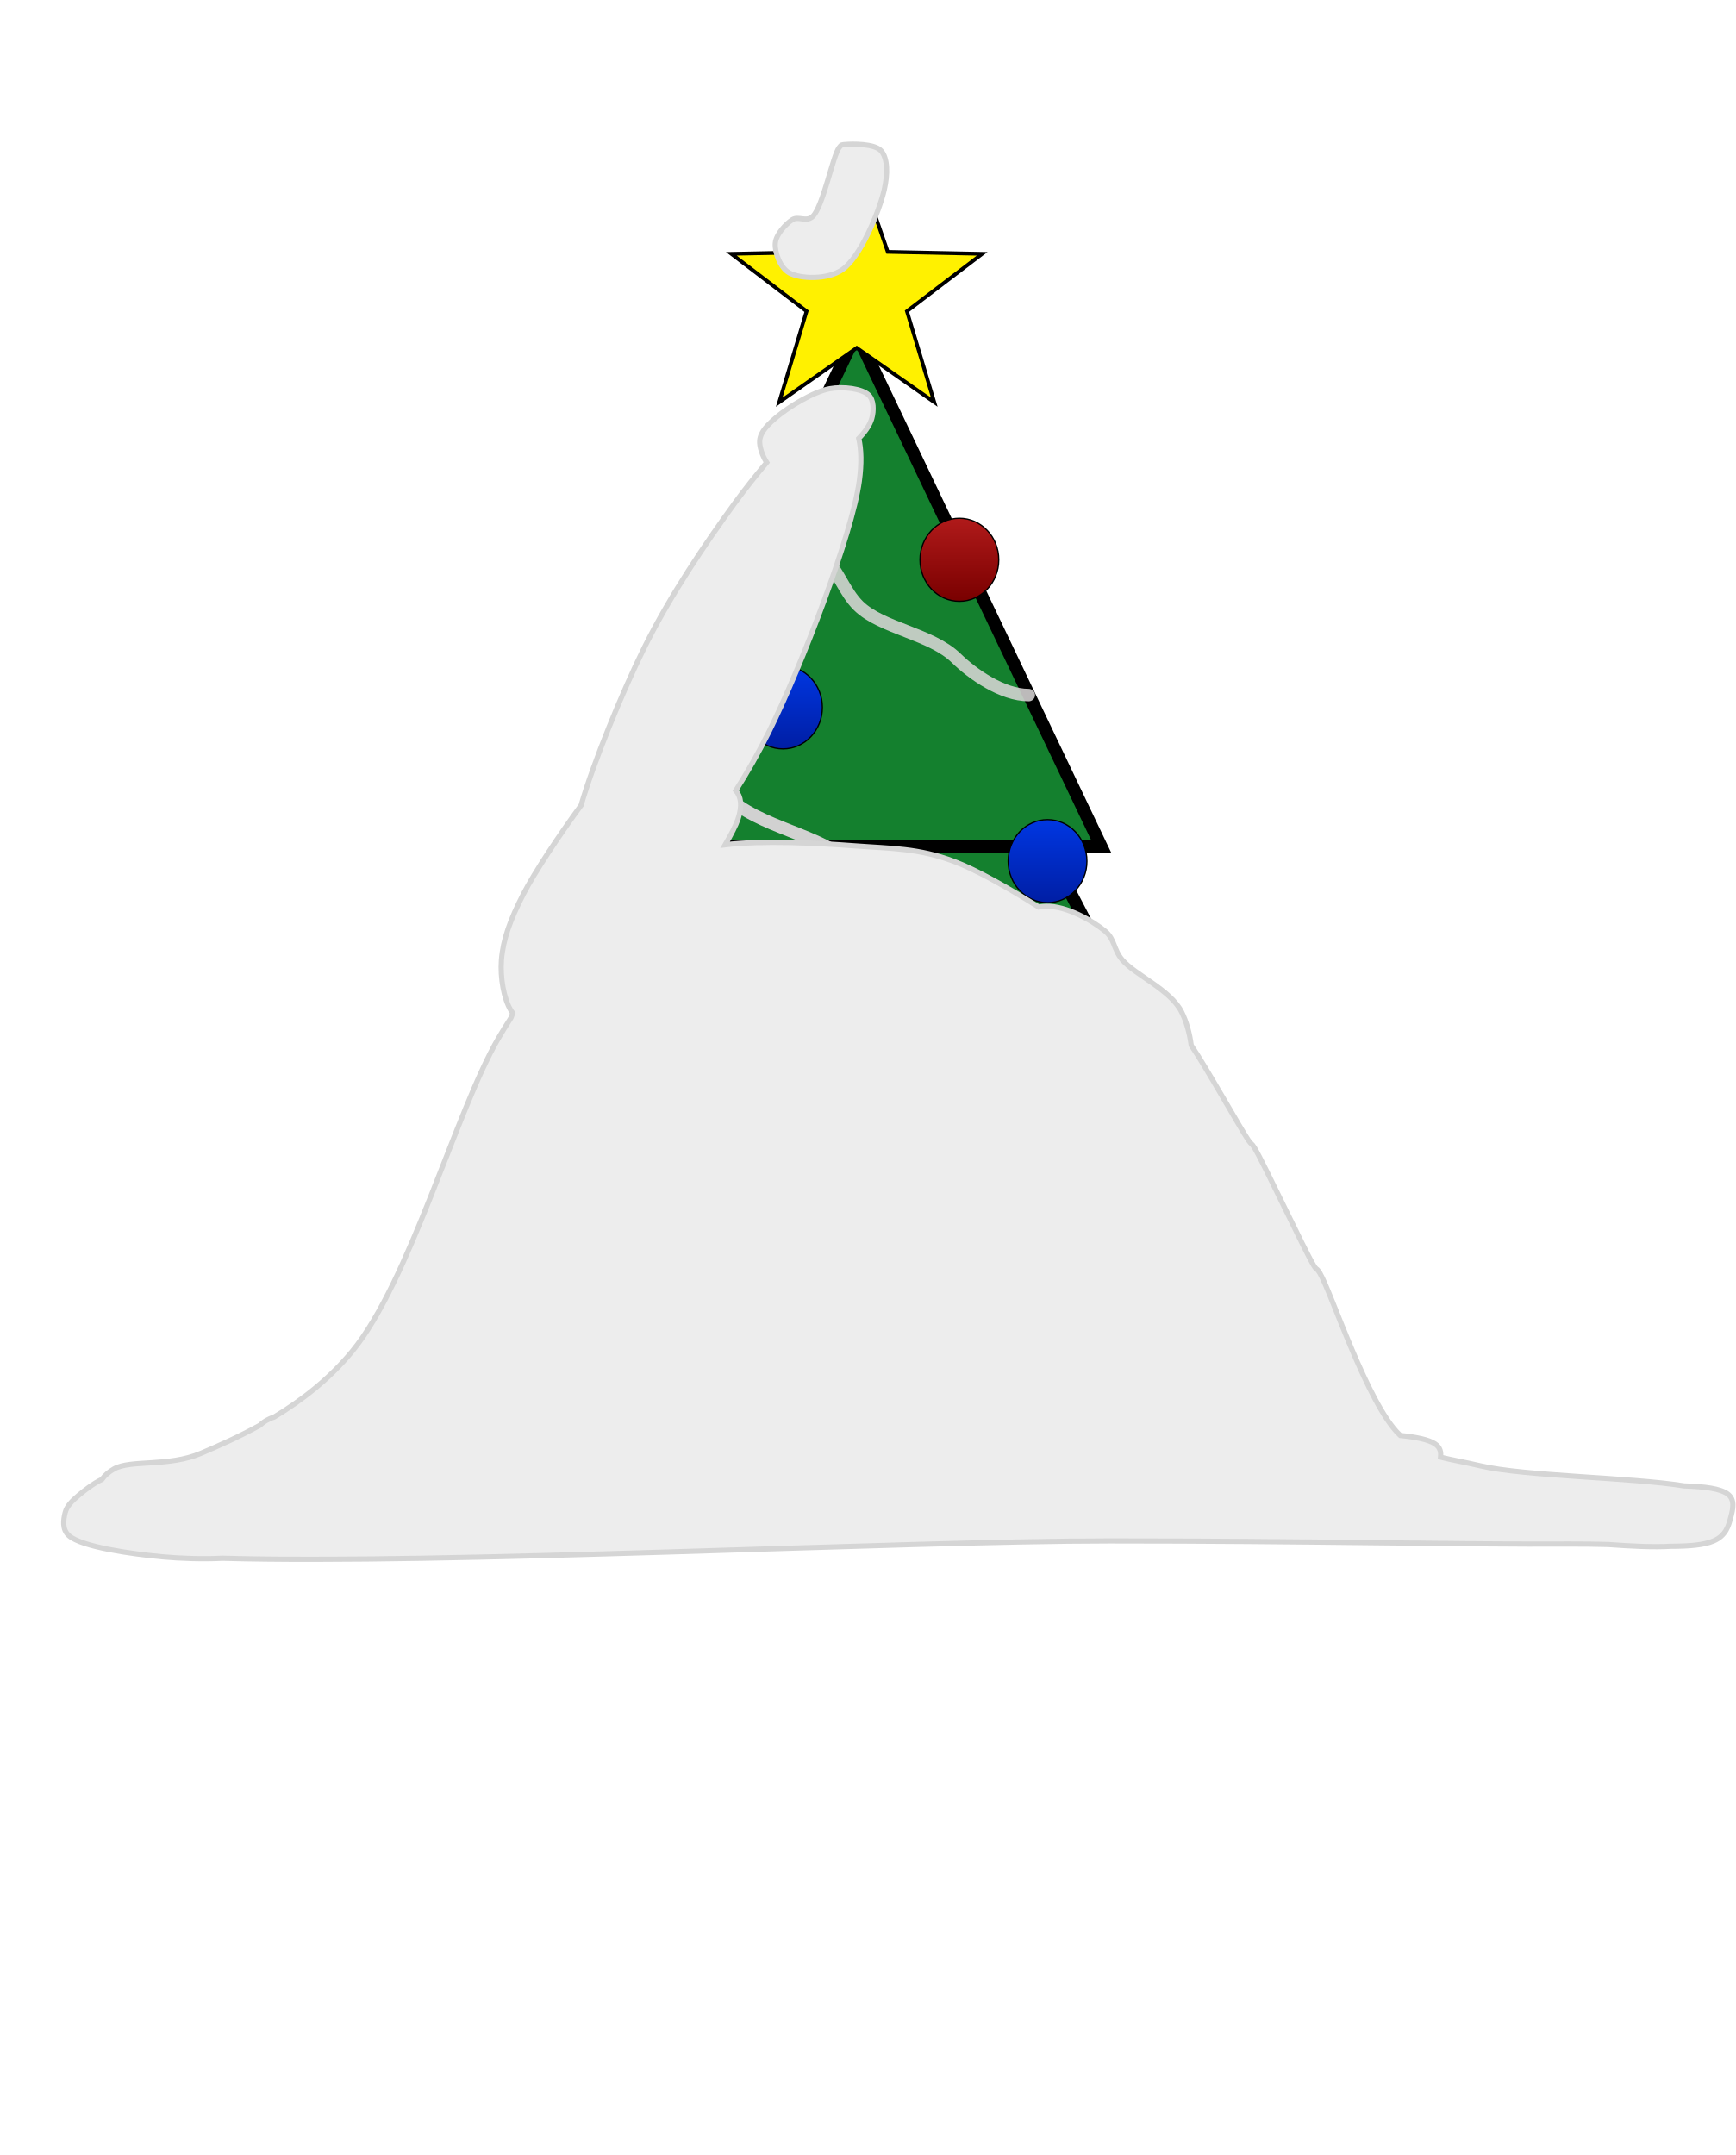
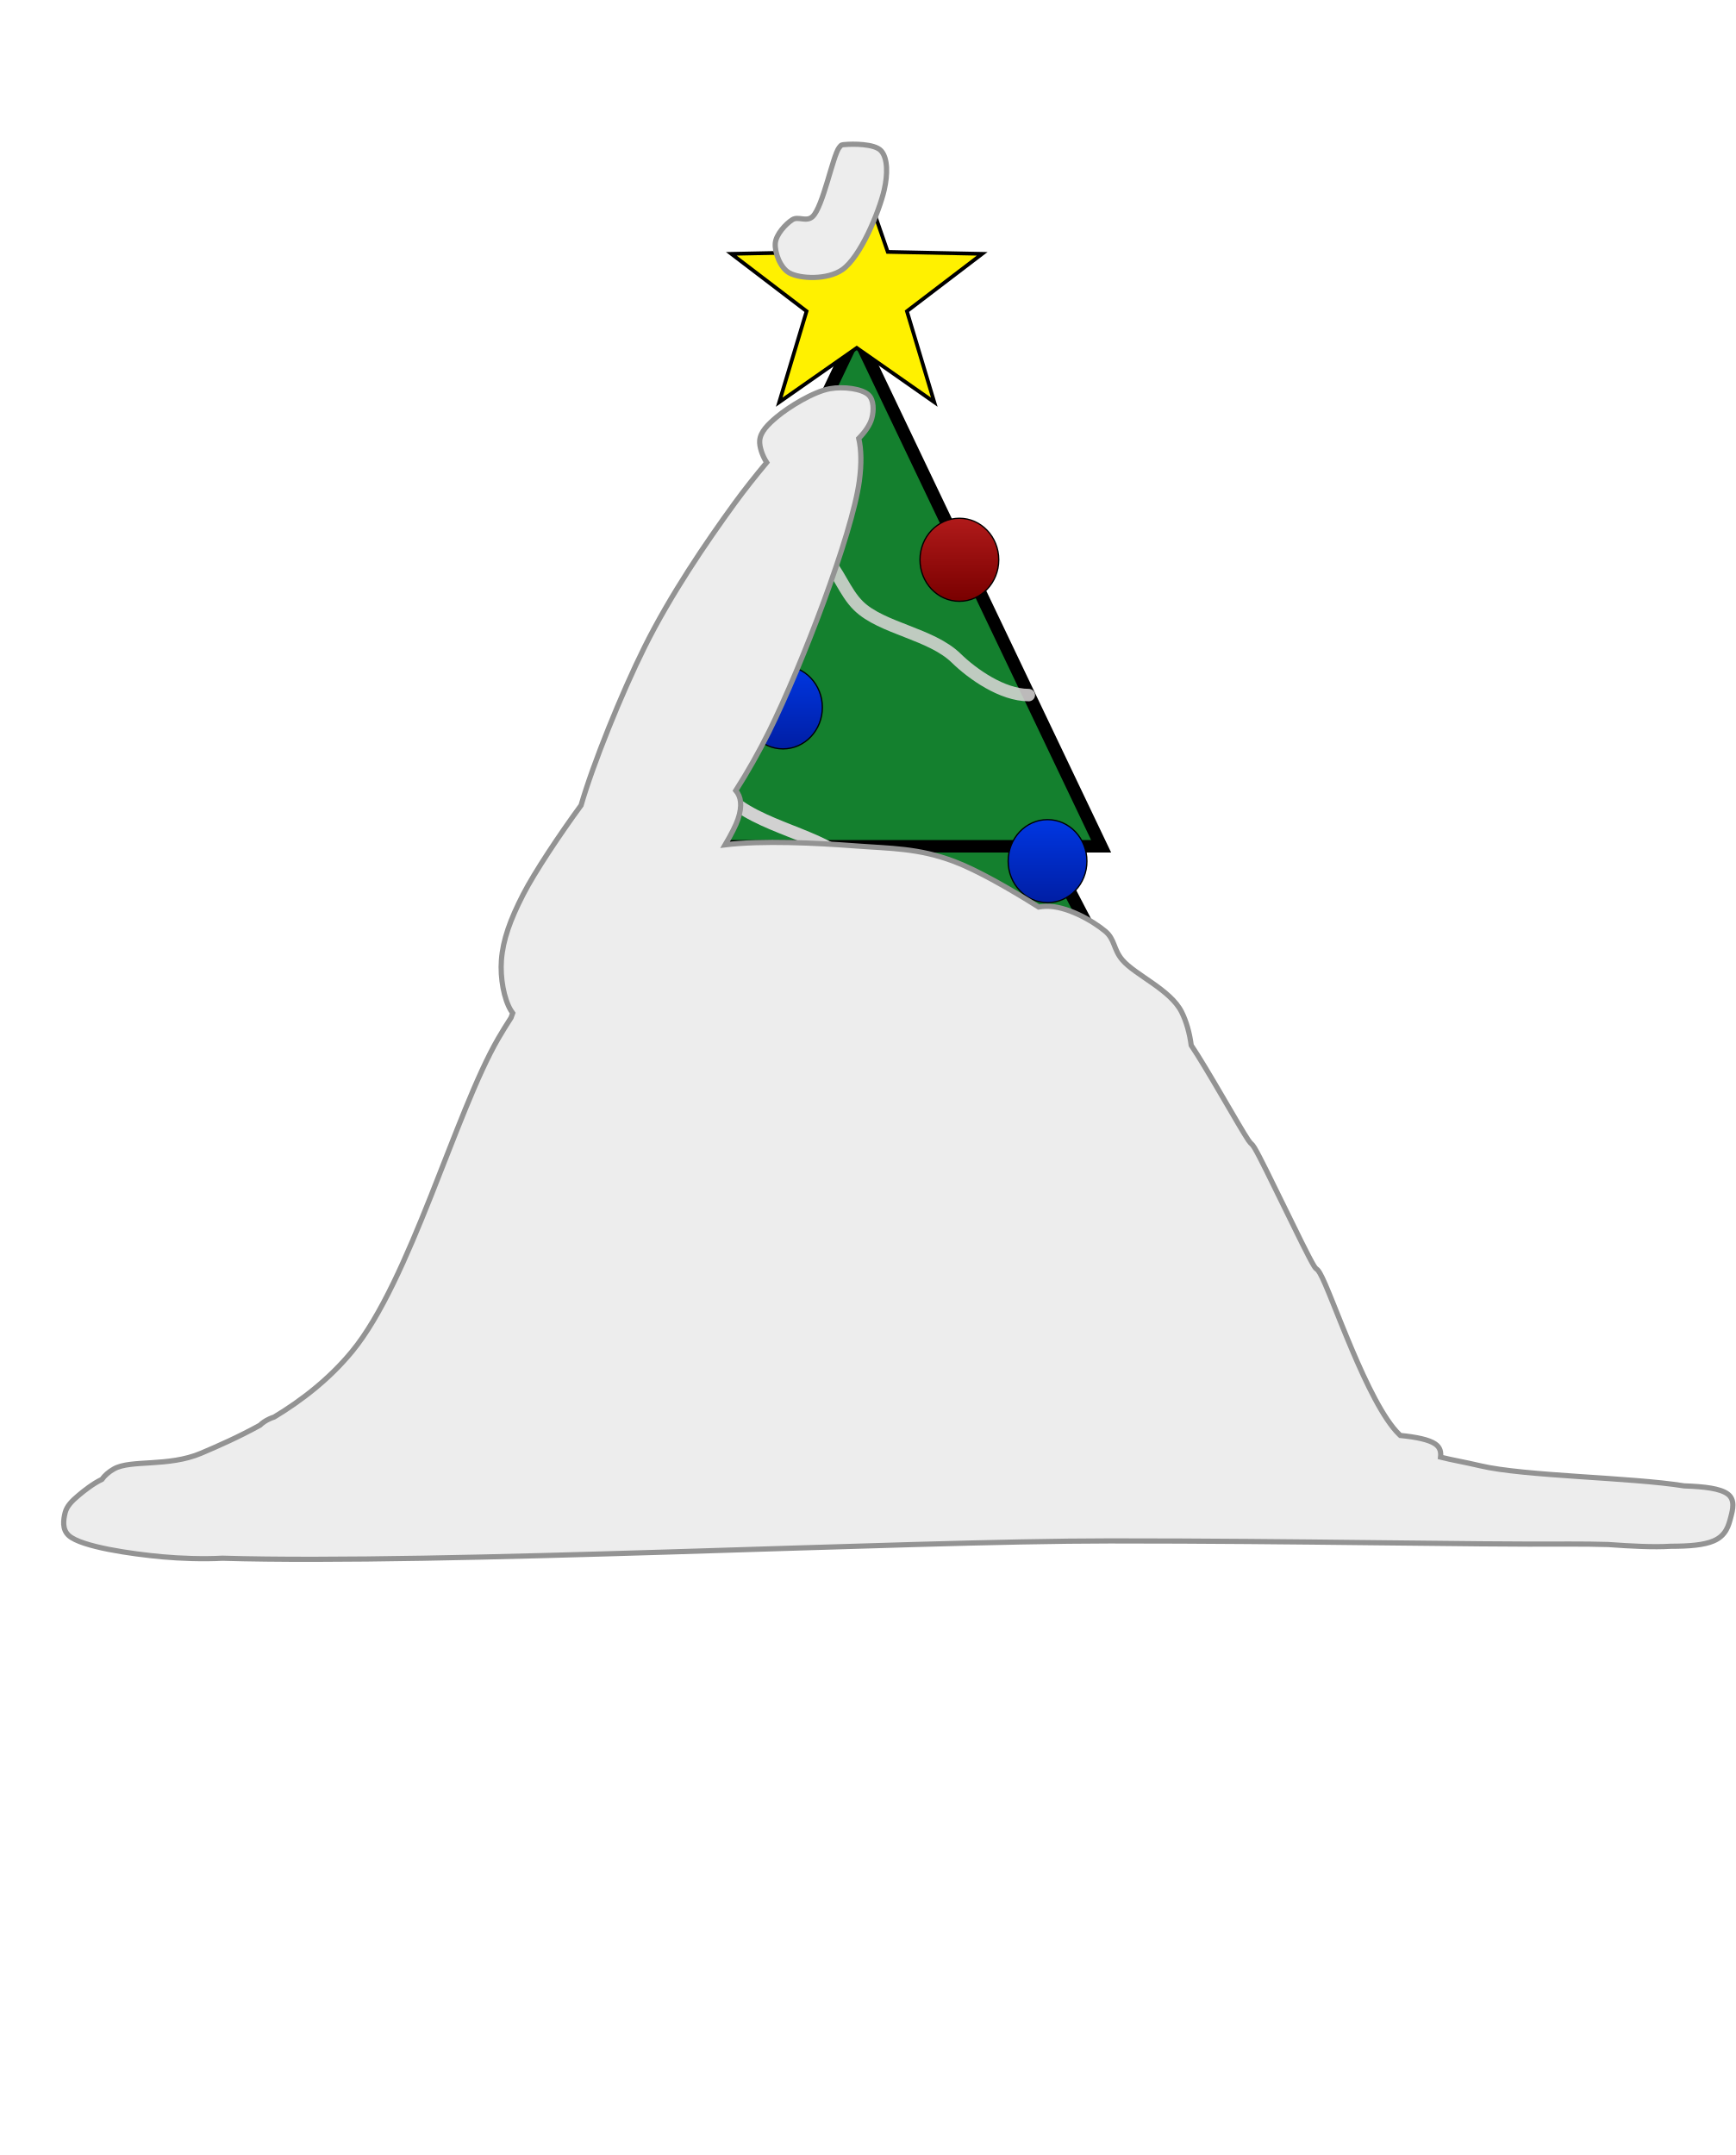
<svg xmlns="http://www.w3.org/2000/svg" xmlns:ns1="https://boxy-svg.com" viewBox="0.399 2.635 100.195 124.401" width="100.195" height="124.401">
  <defs>
    <linearGradient gradientUnits="userSpaceOnUse" x1="204.604" y1="218.348" x2="204.604" y2="225.014" id="gradient-0" gradientTransform="matrix(1, 0, 0, 1, 41.9653, 18.5141)">
      <stop offset="0" style="stop-color: rgb(69.02% 10.196% 10.196%)" />
      <stop offset="1" style="stop-color: rgb(47.617% 0% 0%)" />
    </linearGradient>
    <linearGradient gradientUnits="userSpaceOnUse" x1="204.604" y1="218.348" x2="204.604" y2="225.014" id="gradient-1" gradientTransform="matrix(1, 0, 0, 1, -4.81343, 8.022452)">
      <stop offset="0" style="stop-color: rgb(69.02% 10.196% 10.196%)" />
      <stop offset="1" style="stop-color: rgb(47.617% 0% 0%)" />
    </linearGradient>
    <linearGradient gradientUnits="userSpaceOnUse" x1="204.604" y1="218.348" x2="204.604" y2="225.014" id="gradient-2" gradientTransform="matrix(1, 0, 0, 1, 36.0462, -2.852014)">
      <stop offset="0" style="stop-color: rgb(69.02% 10.196% 10.196%)" />
      <stop offset="1" style="stop-color: rgb(47.617% 0% 0%)" />
    </linearGradient>
    <linearGradient gradientUnits="userSpaceOnUse" x1="204.604" y1="218.348" x2="204.604" y2="225.014" id="gradient-3" gradientTransform="matrix(1, 0, 0, 1, 1.357937, -20.11898)">
      <stop offset="0" style="stop-color: rgb(69.02% 10.196% 10.196%)" />
      <stop offset="1" style="stop-color: rgb(47.617% 0% 0%)" />
    </linearGradient>
    <linearGradient gradientUnits="userSpaceOnUse" x1="204.604" y1="218.348" x2="204.604" y2="225.014" id="gradient-4" gradientTransform="matrix(1, 0, 0, 1, 25.5497, -43.07647)">
      <stop offset="0" style="stop-color: rgb(69.02% 10.196% 10.196%)" />
      <stop offset="1" style="stop-color: rgb(47.617% 0% 0%)" />
    </linearGradient>
    <linearGradient gradientUnits="userSpaceOnUse" x1="204.604" y1="218.348" x2="204.604" y2="225.014" id="gradient-5" gradientTransform="matrix(1, 0, 0, 1, 14.93494, -6.295119)">
      <stop offset="0" style="stop-color: rgb(69.02% 10.196% 10.196%)" />
      <stop offset="1" style="stop-color: rgb(47.617% 0% 0%)" />
    </linearGradient>
    <linearGradient gradientUnits="userSpaceOnUse" x1="253.358" y1="209.091" x2="253.358" y2="215.757" id="gradient-6" gradientTransform="matrix(1, 0, 0, 1, -47.29071, 28.0373)">
      <stop offset="0" style="stop-color: rgb(0% 21.569% 88.627%)" />
      <stop offset="1" style="stop-color: rgb(0% 11.861% 64.277%)" />
    </linearGradient>
    <linearGradient gradientUnits="userSpaceOnUse" x1="253.358" y1="209.091" x2="253.358" y2="215.757" id="gradient-7" gradientTransform="matrix(1, 0, 0, 1, -16.29221, -9.627989)">
      <stop offset="0" style="stop-color: rgb(0% 21.569% 88.627%)" />
      <stop offset="1" style="stop-color: rgb(0% 11.861% 64.277%)" />
    </linearGradient>
    <linearGradient gradientUnits="userSpaceOnUse" x1="253.358" y1="209.091" x2="253.358" y2="215.757" id="gradient-8" gradientTransform="matrix(1, 0, 0, 1, -37.02737, -21.97044)">
      <stop offset="0" style="stop-color: rgb(0% 21.569% 88.627%)" />
      <stop offset="1" style="stop-color: rgb(0% 11.861% 64.277%)" />
    </linearGradient>
  </defs>
  <g transform="matrix(0.714878, 0, 0, 0.719161, -108.2402, -93.49699)" style="">
    <g style="" transform="matrix(1.030324, 0, 0, 1, -7.692257, 0)">
      <rect x="215.095" y="238.59" width="13.824" height="13.824" style="stroke: rgb(0, 0, 0); fill: rgb(133, 76, 10);" />
      <path d="M 222.468 187.856 L 253.666 239.77 L 191.27 239.77 L 222.468 187.856 Z" style="stroke: rgb(0, 0, 0); fill: rgb(20, 128, 46);" ns1:shape="triangle 191.27 187.856 62.396 51.914 0.5 0 1@fc359b9c" />
      <path d="M 221.983 172.106 L 245.624 218.658 L 198.342 218.658 L 221.983 172.106 Z" style="stroke: rgb(0, 0, 0); fill: rgb(20, 128, 46);" ns1:shape="triangle 198.342 172.106 47.282 46.552 0.5 0 1@c3972894" />
      <path d="M 222.08 160.42 L 241.264 201.602 L 202.896 201.602 L 222.08 160.42 Z" style="stroke: rgb(0, 0, 0); fill: rgb(20, 128, 46);" ns1:shape="triangle 202.896 160.42 38.368 41.182 0.5 0 1@8c72c351" />
      <path style="fill: none; stroke-linecap: round; stroke: rgba(216, 213, 213, 0.87);" d="M 217.07 173.421 C 216.533 174.496 218.839 177.658 219.539 178.358 C 220.65 179.469 221.144 181.197 222.254 182.307 C 224.075 184.128 227.933 184.53 229.907 186.504 C 231.176 187.774 233.512 189.466 235.585 189.466" />
      <path style="stroke: rgb(209, 209, 209); fill: none; stroke-linecap: round;" d="M 207.781 190.766 C 209.379 193.225 210.015 195.637 211.808 197.476 C 214.442 200.177 219.375 200.589 221.876 203.155 C 222.632 203.928 224.645 203.413 225.4 204.187 C 226.393 205.205 228.217 206.663 229.427 207.283 C 230.569 207.869 230.947 210.133 231.693 210.897 C 233.597 212.85 238.647 217.608 241.509 217.608" />
      <path style="stroke: rgb(209, 209, 209); fill: none;" d="M 203.987 219.089 C 205.859 222.833 210.614 223.494 213.368 226.247 C 214.273 227.153 216.412 226.823 217.317 227.729 C 218.648 229.059 222.225 228.439 223.489 229.703 C 224.809 231.023 230.353 228.668 231.635 229.95 C 234.021 232.337 237.642 233.489 240.028 235.875 C 241.55 237.397 244.183 237.809 245.706 239.331 C 245.891 239.516 247.187 239.549 247.187 239.825" />
      <path style="stroke: rgb(209, 209, 209); fill: none;" d="M 194.853 234.147 C 198.669 236.055 199.194 239.825 205.221 239.825" />
      <ellipse style="fill: url('#gradient-0'); stroke: rgb(0, 0, 0); stroke-width: 0.1px;" cx="246.57" cy="240.195" rx="3.086" ry="3.333" />
      <ellipse style="fill: url('#gradient-1'); stroke: rgb(0, 0, 0); stroke-width: 0.1px;" cx="199.791" cy="229.703" rx="3.086" ry="3.333" />
      <ellipse style="fill: url('#gradient-2'); stroke: rgb(0, 0, 0); stroke-width: 0.1px;" cx="240.65" cy="218.829" rx="3.086" ry="3.333" />
      <ellipse style="fill: url('#gradient-3'); stroke: rgb(0, 0, 0); stroke-width: 0.1px;" cx="205.962" cy="201.562" rx="3.086" ry="3.333" />
      <ellipse style="fill: url('#gradient-4'); stroke: rgb(0, 0, 0); stroke-width: 0.1px;" cx="230.154" cy="178.605" rx="3.086" ry="3.333" />
      <ellipse style="fill: url('#gradient-5'); stroke: rgb(0, 0, 0); stroke-width: 0.1px;" cx="219.539" cy="215.387" rx="3.086" ry="3.333" />
      <ellipse style="fill: url('#gradient-6'); stroke: rgb(0, 0, 0); stroke-width: 0.1px;" cx="206.067" cy="240.462" rx="3.086" ry="3.333" />
      <ellipse style="fill: url('#gradient-7'); stroke: rgb(0, 0, 0); stroke-width: 0.1px;" cx="237.065" cy="202.796" rx="3.086" ry="3.333" />
      <ellipse style="fill: url('#gradient-8'); stroke: rgb(0, 0, 0); stroke-width: 0.1px;" cx="216.33" cy="190.454" rx="3.086" ry="3.333" />
    </g>
    <path d="M 221.154 146.688 L 223.658 153.892 L 231.283 154.047 L 225.206 158.654 L 227.414 165.954 L 221.154 161.598 L 214.894 165.954 L 217.102 158.654 L 211.025 154.047 L 218.65 153.892 Z" style="stroke: rgb(0, 0, 0); fill: rgb(255, 241, 0); stroke-width: 0.3px;" ns1:shape="star 221.154 157.338 10.65 10.65 0.4 5 1@1c040528" />
  </g>
  <g transform="matrix(0.714878, 0, 0, 0.719161, -107.4478, -94.24444)" style="">
    <text style="fill: rgb(51, 51, 51); font-family: Arial, sans-serif; font-size: 22px; font-weight: 700; text-anchor: middle; white-space: pre;" x="219.039" y="280.789" />
    <text style="fill: rgb(51, 51, 51); font-family: Arial, sans-serif; font-size: 12px; font-style: italic; text-anchor: middle; white-space: pre;" x="219.955" y="295.841" />
  </g>
-   <path d="M 49.737 51.463 C 51.848 51.623 53.413 51.585 55.486 52.367 C 56.795 52.86 58.685 53.937 60.358 54.993 C 60.505 54.969 60.648 54.955 60.789 54.951 C 61.954 54.92 63.465 55.776 64.203 56.391 C 64.771 56.865 64.665 57.436 65.194 58.054 C 65.939 58.924 67.961 59.761 68.609 61.046 C 68.888 61.599 69.073 62.27 69.167 62.976 C 70.047 64.274 71.972 67.726 72.464 68.452 C 72.672 68.758 72.628 68.581 72.824 68.904 C 73.37 69.81 75.69 74.777 76.237 75.683 C 76.432 76.005 76.39 75.785 76.597 76.134 C 77.252 77.24 79.335 83.654 81.178 85.442 C 81.198 85.462 81.218 85.48 81.238 85.499 C 82.176 85.593 82.881 85.741 83.244 85.985 C 83.545 86.186 83.595 86.466 83.561 86.75 C 84.208 86.917 84.939 87.034 85.849 87.249 C 88.393 87.853 94.556 87.915 97.622 88.41 C 98.821 88.452 99.697 88.561 100.132 88.876 C 100.587 89.206 100.426 89.797 100.312 90.231 C 100.188 90.704 100.041 91.28 99.323 91.587 C 98.766 91.825 97.924 91.895 96.858 91.896 C 95.839 91.959 94.559 91.89 93.234 91.795 C 92.544 91.777 91.816 91.764 91.059 91.768 C 84.942 91.804 75.541 91.584 64.469 91.587 C 52.383 91.59 25.757 92.955 13.239 92.586 C 12.136 92.646 10.814 92.599 9.778 92.505 C 7.981 92.341 5.115 91.932 4.38 91.286 C 3.964 90.92 4.063 90.347 4.16 89.956 C 4.255 89.575 4.558 89.273 4.932 88.959 C 5.259 88.683 5.78 88.273 6.279 88.036 C 6.443 87.809 6.674 87.601 6.977 87.431 C 7.946 86.882 10.116 87.328 12.007 86.526 C 13.013 86.1 14.191 85.579 15.407 84.908 C 15.538 84.777 15.714 84.651 15.96 84.539 C 16.038 84.502 16.127 84.469 16.227 84.435 C 17.804 83.483 19.395 82.261 20.721 80.652 C 24.062 76.598 26.698 66.829 29.165 62.578 C 29.4 62.173 29.648 61.774 29.9 61.385 C 29.93 61.298 29.962 61.21 29.996 61.119 C 29.957 61.066 29.919 61.01 29.884 60.952 C 29.492 60.294 29.267 59.097 29.345 58.059 C 29.434 56.888 29.85 55.733 30.603 54.265 C 31.261 52.982 32.732 50.776 33.943 49.124 C 34.643 46.704 36.283 42.652 37.609 39.985 C 39.112 36.967 41.127 34 42.82 31.672 C 43.369 30.917 44.024 30.094 44.659 29.333 C 44.404 28.938 44.226 28.41 44.257 28.057 C 44.301 27.56 44.731 27.134 45.245 26.702 C 45.933 26.124 47.354 25.247 48.3 25.075 C 49.1 24.931 50.169 25.076 50.545 25.437 C 50.852 25.73 50.85 26.344 50.725 26.792 C 50.619 27.171 50.336 27.574 49.973 27.944 C 50.122 28.58 50.141 29.406 50.006 30.406 C 49.592 33.486 46.681 41.06 44.796 44.866 C 44.198 46.074 43.539 47.229 42.875 48.27 C 43.17 48.62 43.27 49.129 43 49.926 C 42.882 50.274 42.618 50.791 42.26 51.403 C 44.401 51.143 47.504 51.294 49.737 51.463 Z M 49.198 10.978 C 49.585 10.942 50.886 10.917 51.264 11.339 C 51.653 11.774 51.65 12.7 51.444 13.598 C 51.155 14.852 50.075 17.478 49.018 18.207 C 48.162 18.797 46.603 18.741 45.964 18.388 C 45.437 18.097 45.11 17.193 45.156 16.671 C 45.199 16.174 45.751 15.563 46.144 15.315 C 46.485 15.1 46.954 15.471 47.312 15.135 C 47.908 14.575 48.475 11.641 48.839 11.159 C 48.98 10.97 48.998 10.996 49.198 10.978 Z" style="fill: rgb(237, 237, 237); stroke: rgb(213, 213, 213); stroke-width: 0.3px;" transform="matrix(1, 0, 0, 1, 7.105427357601002e-15, 0)">
+   <path d="M 49.737 51.463 C 51.848 51.623 53.413 51.585 55.486 52.367 C 56.795 52.86 58.685 53.937 60.358 54.993 C 60.505 54.969 60.648 54.955 60.789 54.951 C 61.954 54.92 63.465 55.776 64.203 56.391 C 64.771 56.865 64.665 57.436 65.194 58.054 C 65.939 58.924 67.961 59.761 68.609 61.046 C 68.888 61.599 69.073 62.27 69.167 62.976 C 70.047 64.274 71.972 67.726 72.464 68.452 C 72.672 68.758 72.628 68.581 72.824 68.904 C 73.37 69.81 75.69 74.777 76.237 75.683 C 76.432 76.005 76.39 75.785 76.597 76.134 C 77.252 77.24 79.335 83.654 81.178 85.442 C 81.198 85.462 81.218 85.48 81.238 85.499 C 82.176 85.593 82.881 85.741 83.244 85.985 C 83.545 86.186 83.595 86.466 83.561 86.75 C 84.208 86.917 84.939 87.034 85.849 87.249 C 88.393 87.853 94.556 87.915 97.622 88.41 C 98.821 88.452 99.697 88.561 100.132 88.876 C 100.587 89.206 100.426 89.797 100.312 90.231 C 100.188 90.704 100.041 91.28 99.323 91.587 C 98.766 91.825 97.924 91.895 96.858 91.896 C 95.839 91.959 94.559 91.89 93.234 91.795 C 92.544 91.777 91.816 91.764 91.059 91.768 C 84.942 91.804 75.541 91.584 64.469 91.587 C 52.383 91.59 25.757 92.955 13.239 92.586 C 12.136 92.646 10.814 92.599 9.778 92.505 C 7.981 92.341 5.115 91.932 4.38 91.286 C 3.964 90.92 4.063 90.347 4.16 89.956 C 4.255 89.575 4.558 89.273 4.932 88.959 C 5.259 88.683 5.78 88.273 6.279 88.036 C 6.443 87.809 6.674 87.601 6.977 87.431 C 7.946 86.882 10.116 87.328 12.007 86.526 C 13.013 86.1 14.191 85.579 15.407 84.908 C 15.538 84.777 15.714 84.651 15.96 84.539 C 16.038 84.502 16.127 84.469 16.227 84.435 C 17.804 83.483 19.395 82.261 20.721 80.652 C 24.062 76.598 26.698 66.829 29.165 62.578 C 29.4 62.173 29.648 61.774 29.9 61.385 C 29.93 61.298 29.962 61.21 29.996 61.119 C 29.957 61.066 29.919 61.01 29.884 60.952 C 29.492 60.294 29.267 59.097 29.345 58.059 C 29.434 56.888 29.85 55.733 30.603 54.265 C 31.261 52.982 32.732 50.776 33.943 49.124 C 34.643 46.704 36.283 42.652 37.609 39.985 C 39.112 36.967 41.127 34 42.82 31.672 C 43.369 30.917 44.024 30.094 44.659 29.333 C 44.404 28.938 44.226 28.41 44.257 28.057 C 44.301 27.56 44.731 27.134 45.245 26.702 C 45.933 26.124 47.354 25.247 48.3 25.075 C 49.1 24.931 50.169 25.076 50.545 25.437 C 50.852 25.73 50.85 26.344 50.725 26.792 C 50.619 27.171 50.336 27.574 49.973 27.944 C 50.122 28.58 50.141 29.406 50.006 30.406 C 49.592 33.486 46.681 41.06 44.796 44.866 C 44.198 46.074 43.539 47.229 42.875 48.27 C 43.17 48.62 43.27 49.129 43 49.926 C 42.882 50.274 42.618 50.791 42.26 51.403 C 44.401 51.143 47.504 51.294 49.737 51.463 Z M 49.198 10.978 C 49.585 10.942 50.886 10.917 51.264 11.339 C 51.653 11.774 51.65 12.7 51.444 13.598 C 51.155 14.852 50.075 17.478 49.018 18.207 C 48.162 18.797 46.603 18.741 45.964 18.388 C 45.437 18.097 45.11 17.193 45.156 16.671 C 45.199 16.174 45.751 15.563 46.144 15.315 C 46.485 15.1 46.954 15.471 47.312 15.135 C 47.908 14.575 48.475 11.641 48.839 11.159 C 48.98 10.97 48.998 10.996 49.198 10.978 Z" style="fill: rgb(237, 237, 237); stroke-width: 0.3px; stroke: rgb(147, 147, 147);" transform="matrix(1, 0, 0, 1, 7.105427357601002e-15, 0)">
    </path>
</svg>
